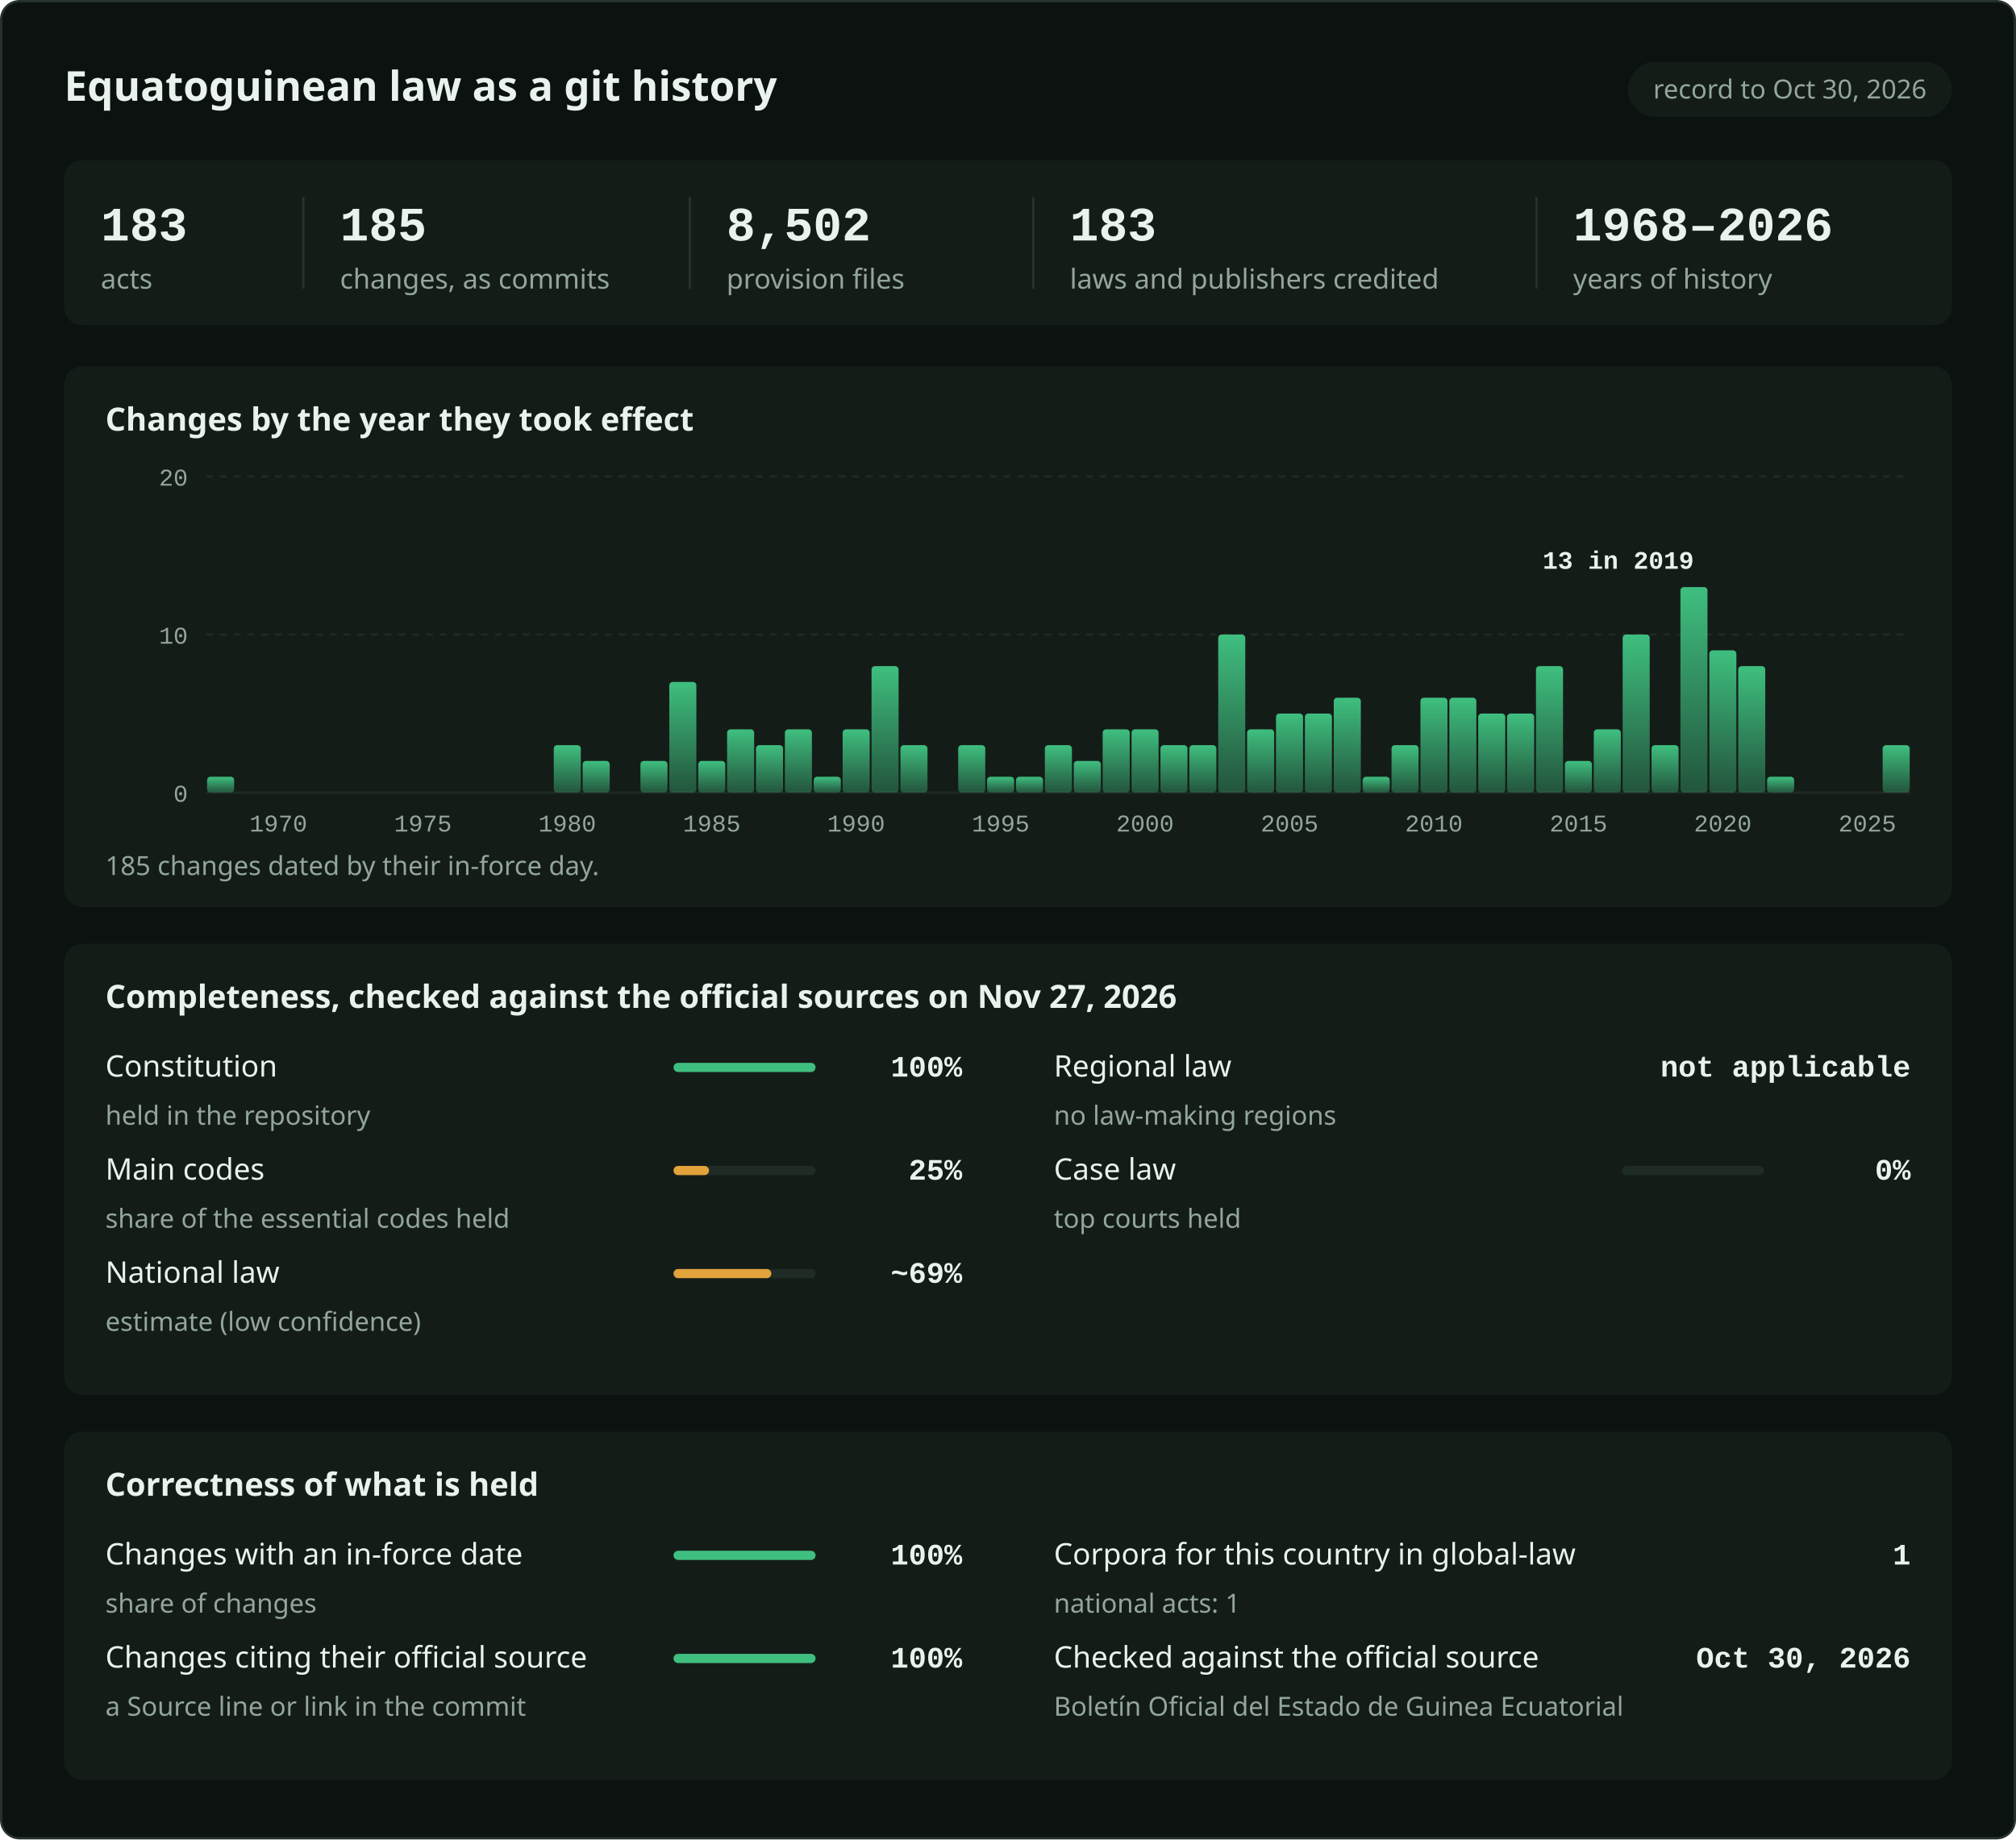
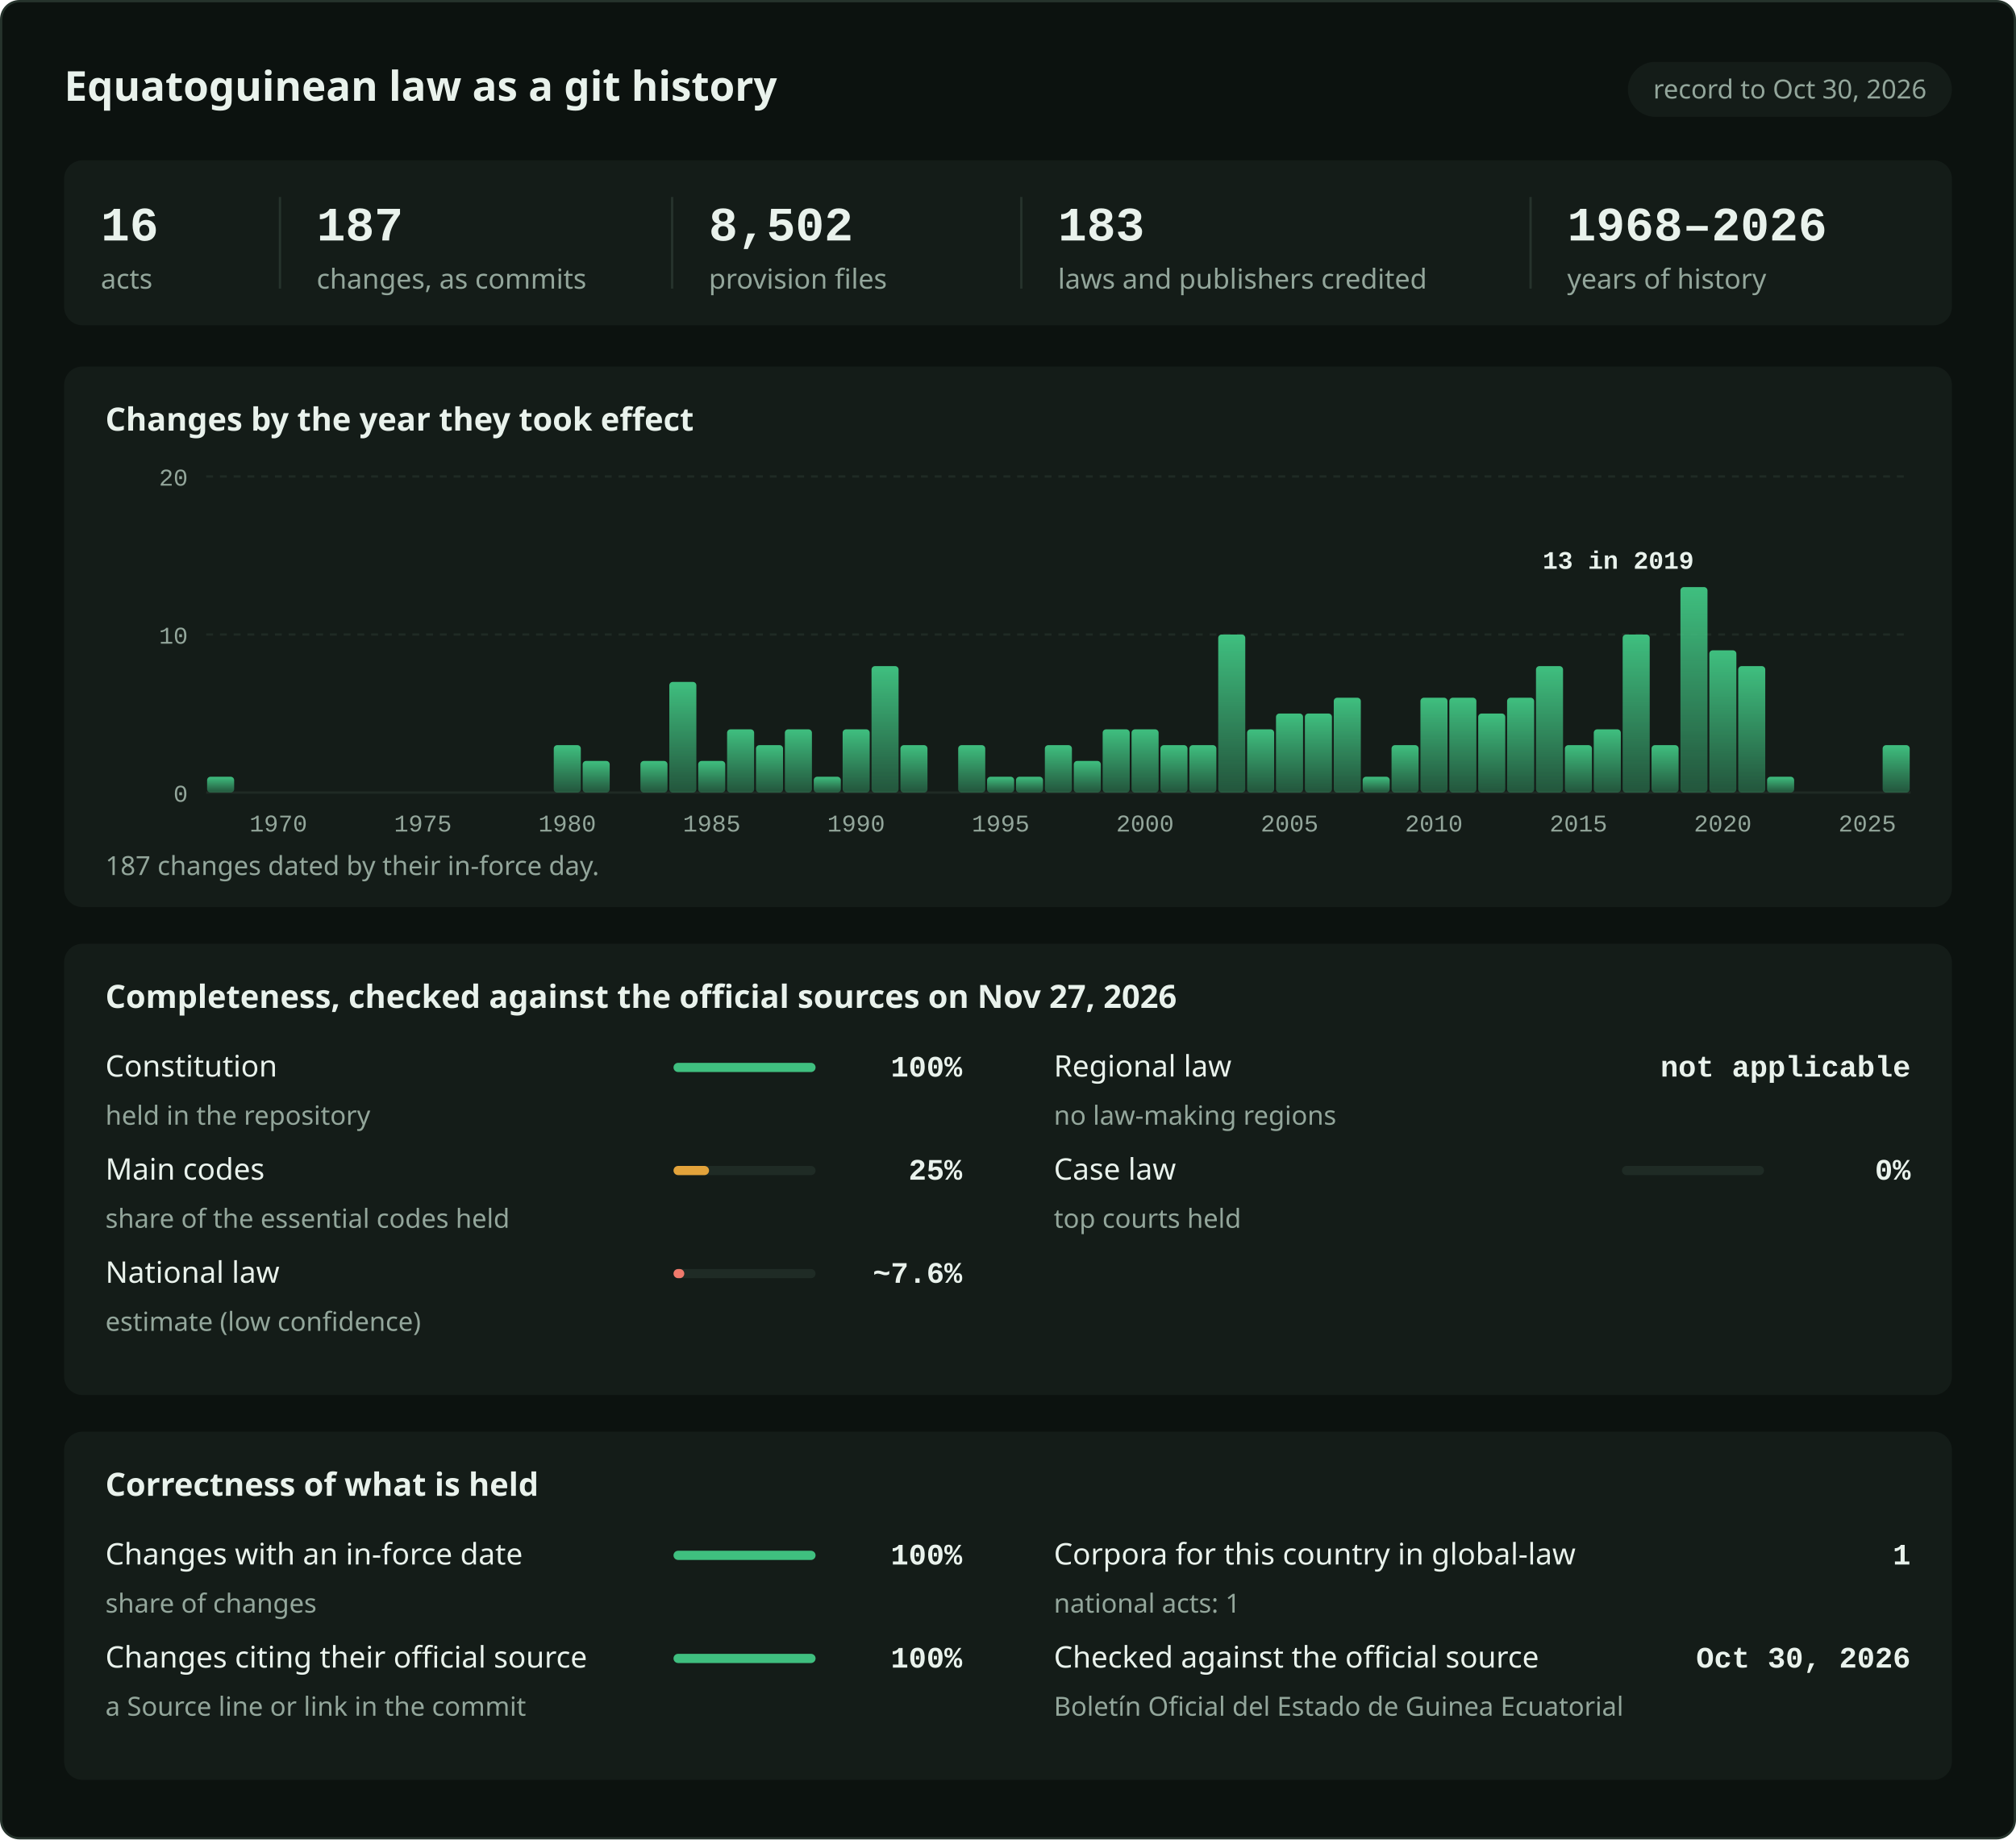
<svg xmlns="http://www.w3.org/2000/svg" width="880" height="803" viewBox="0 0 880 803" font-family="Manrope, -apple-system, BlinkMacSystemFont, 'Segoe UI', 'Noto Sans', Helvetica, Arial, sans-serif">
  <defs>
    <linearGradient id="yg-dark" x1="0" y1="0" x2="0" y2="1">
      <stop offset="0" stop-color="#3fbf7f" />
      <stop offset="1" stop-color="#3fbf7f" stop-opacity="0.35" />
    </linearGradient>
  </defs>
  <rect x="0.5" y="0.5" width="879" height="802" rx="8" fill="#0c120f" stroke="#26332c" />
  <rect x="710.6" y="27" width="141.4" height="24" rx="12" fill="#141c18" />
  <text x="781.3" y="43" text-anchor="middle" font-family="Manrope, -apple-system, BlinkMacSystemFont, 'Segoe UI', 'Noto Sans', Helvetica, Arial, sans-serif" font-size="11.5" font-weight="500" fill="#93a69b">record to Oct 30, 2026</text>
  <text x="28" y="44" font-family="Manrope, -apple-system, BlinkMacSystemFont, 'Segoe UI', 'Noto Sans', Helvetica, Arial, sans-serif" font-size="18" font-weight="700" fill="#e9f2ec">Equatoguinean law as a git history</text>
  <rect x="28" y="70" width="824" height="72" rx="8" fill="#141c18" />
-   <text x="44.0" y="105" font-family="'JetBrains Mono', ui-monospace, SFMono-Regular, Consolas, 'Liberation Mono', monospace" font-size="21" font-weight="600" fill="#e9f2ec">183</text>
+   <text x="44.0" y="105" font-family="'JetBrains Mono', ui-monospace, SFMono-Regular, Consolas, 'Liberation Mono', monospace" font-size="21" font-weight="600" fill="#e9f2ec">16</text>
  <text x="44.0" y="126" font-family="Manrope, -apple-system, BlinkMacSystemFont, 'Segoe UI', 'Noto Sans', Helvetica, Arial, sans-serif" font-size="12" fill="#93a69b">acts</text>
-   <line x1="132.4" y1="86" x2="132.4" y2="126" stroke="#26332c" />
-   <text x="148.4" y="105" font-family="'JetBrains Mono', ui-monospace, SFMono-Regular, Consolas, 'Liberation Mono', monospace" font-size="21" font-weight="600" fill="#e9f2ec">185</text>
-   <text x="148.4" y="126" font-family="Manrope, -apple-system, BlinkMacSystemFont, 'Segoe UI', 'Noto Sans', Helvetica, Arial, sans-serif" font-size="12" fill="#93a69b">changes, as commits</text>
-   <line x1="301.1" y1="86" x2="301.1" y2="126" stroke="#26332c" />
-   <text x="317.1" y="105" font-family="'JetBrains Mono', ui-monospace, SFMono-Regular, Consolas, 'Liberation Mono', monospace" font-size="21" font-weight="600" fill="#e9f2ec">8,502</text>
-   <text x="317.1" y="126" font-family="Manrope, -apple-system, BlinkMacSystemFont, 'Segoe UI', 'Noto Sans', Helvetica, Arial, sans-serif" font-size="12" fill="#93a69b">provision files</text>
-   <line x1="451.0" y1="86" x2="451.0" y2="126" stroke="#26332c" />
-   <text x="467.0" y="105" font-family="'JetBrains Mono', ui-monospace, SFMono-Regular, Consolas, 'Liberation Mono', monospace" font-size="21" font-weight="600" fill="#e9f2ec">183</text>
-   <text x="467.0" y="126" font-family="Manrope, -apple-system, BlinkMacSystemFont, 'Segoe UI', 'Noto Sans', Helvetica, Arial, sans-serif" font-size="12" fill="#93a69b">laws and publishers credited</text>
-   <line x1="670.7" y1="86" x2="670.7" y2="126" stroke="#26332c" />
-   <text x="686.7" y="105" font-family="'JetBrains Mono', ui-monospace, SFMono-Regular, Consolas, 'Liberation Mono', monospace" font-size="21" font-weight="600" fill="#e9f2ec">1968–2026</text>
-   <text x="686.7" y="126" font-family="Manrope, -apple-system, BlinkMacSystemFont, 'Segoe UI', 'Noto Sans', Helvetica, Arial, sans-serif" font-size="12" fill="#93a69b">years of history</text>
+   <line x1="122.2" y1="86" x2="122.2" y2="126" stroke="#26332c" />
+   <text x="138.2" y="105" font-family="'JetBrains Mono', ui-monospace, SFMono-Regular, Consolas, 'Liberation Mono', monospace" font-size="21" font-weight="600" fill="#e9f2ec">187</text>
+   <text x="138.2" y="126" font-family="Manrope, -apple-system, BlinkMacSystemFont, 'Segoe UI', 'Noto Sans', Helvetica, Arial, sans-serif" font-size="12" fill="#93a69b">changes, as commits</text>
+   <line x1="293.4" y1="86" x2="293.4" y2="126" stroke="#26332c" />
+   <text x="309.4" y="105" font-family="'JetBrains Mono', ui-monospace, SFMono-Regular, Consolas, 'Liberation Mono', monospace" font-size="21" font-weight="600" fill="#e9f2ec">8,502</text>
+   <text x="309.4" y="126" font-family="Manrope, -apple-system, BlinkMacSystemFont, 'Segoe UI', 'Noto Sans', Helvetica, Arial, sans-serif" font-size="12" fill="#93a69b">provision files</text>
+   <line x1="445.8" y1="86" x2="445.8" y2="126" stroke="#26332c" />
+   <text x="461.8" y="105" font-family="'JetBrains Mono', ui-monospace, SFMono-Regular, Consolas, 'Liberation Mono', monospace" font-size="21" font-weight="600" fill="#e9f2ec">183</text>
+   <text x="461.8" y="126" font-family="Manrope, -apple-system, BlinkMacSystemFont, 'Segoe UI', 'Noto Sans', Helvetica, Arial, sans-serif" font-size="12" fill="#93a69b">laws and publishers credited</text>
+   <line x1="668.1" y1="86" x2="668.1" y2="126" stroke="#26332c" />
+   <text x="684.1" y="105" font-family="'JetBrains Mono', ui-monospace, SFMono-Regular, Consolas, 'Liberation Mono', monospace" font-size="21" font-weight="600" fill="#e9f2ec">1968–2026</text>
+   <text x="684.1" y="126" font-family="Manrope, -apple-system, BlinkMacSystemFont, 'Segoe UI', 'Noto Sans', Helvetica, Arial, sans-serif" font-size="12" fill="#93a69b">years of history</text>
  <rect x="28" y="160" width="824" height="236" rx="8" fill="#141c18" />
  <text x="46" y="188" font-family="Manrope, -apple-system, BlinkMacSystemFont, 'Segoe UI', 'Noto Sans', Helvetica, Arial, sans-serif" font-size="14" font-weight="600" fill="#e9f2ec">Changes by the year they took effect</text>
  <line x1="90" y1="346.0" x2="834" y2="346.0" stroke="#1f2a24" />
  <text x="82" y="350.0" text-anchor="end" font-family="'JetBrains Mono', ui-monospace, SFMono-Regular, Consolas, 'Liberation Mono', monospace" font-size="10.5" fill="#93a69b">0</text>
  <line x1="90" y1="277.0" x2="834" y2="277.0" stroke="#1f2a24" stroke-dasharray="3 3" />
  <text x="82" y="281.0" text-anchor="end" font-family="'JetBrains Mono', ui-monospace, SFMono-Regular, Consolas, 'Liberation Mono', monospace" font-size="10.5" fill="#93a69b">10</text>
  <line x1="90" y1="208.0" x2="834" y2="208.0" stroke="#1f2a24" stroke-dasharray="3 3" />
  <text x="82" y="212.0" text-anchor="end" font-family="'JetBrains Mono', ui-monospace, SFMono-Regular, Consolas, 'Liberation Mono', monospace" font-size="10.5" fill="#93a69b">20</text>
  <rect x="90.40" y="339.1" width="11.81" height="6.9" rx="1.5" fill="url(#yg-dark)" />
  <text x="121.5" y="363" text-anchor="middle" font-family="'JetBrains Mono', ui-monospace, SFMono-Regular, Consolas, 'Liberation Mono', monospace" font-size="10.5" fill="#93a69b">1970</text>
  <text x="184.6" y="363" text-anchor="middle" font-family="'JetBrains Mono', ui-monospace, SFMono-Regular, Consolas, 'Liberation Mono', monospace" font-size="10.5" fill="#93a69b">1975</text>
  <rect x="241.72" y="325.3" width="11.81" height="20.7" rx="1.5" fill="url(#yg-dark)" />
  <text x="247.6" y="363" text-anchor="middle" font-family="'JetBrains Mono', ui-monospace, SFMono-Regular, Consolas, 'Liberation Mono', monospace" font-size="10.5" fill="#93a69b">1980</text>
  <rect x="254.33" y="332.2" width="11.81" height="13.8" rx="1.5" fill="url(#yg-dark)" />
  <rect x="279.55" y="332.2" width="11.81" height="13.8" rx="1.5" fill="url(#yg-dark)" />
  <rect x="292.16" y="297.7" width="11.81" height="48.3" rx="1.5" fill="url(#yg-dark)" />
  <rect x="304.77" y="332.2" width="11.81" height="13.8" rx="1.5" fill="url(#yg-dark)" />
  <text x="310.7" y="363" text-anchor="middle" font-family="'JetBrains Mono', ui-monospace, SFMono-Regular, Consolas, 'Liberation Mono', monospace" font-size="10.5" fill="#93a69b">1985</text>
  <rect x="317.38" y="318.4" width="11.81" height="27.6" rx="1.5" fill="url(#yg-dark)" />
  <rect x="329.99" y="325.3" width="11.81" height="20.7" rx="1.5" fill="url(#yg-dark)" />
  <rect x="342.60" y="318.4" width="11.81" height="27.6" rx="1.5" fill="url(#yg-dark)" />
  <rect x="355.21" y="339.1" width="11.81" height="6.9" rx="1.5" fill="url(#yg-dark)" />
  <rect x="367.82" y="318.4" width="11.81" height="27.6" rx="1.5" fill="url(#yg-dark)" />
  <text x="373.7" y="363" text-anchor="middle" font-family="'JetBrains Mono', ui-monospace, SFMono-Regular, Consolas, 'Liberation Mono', monospace" font-size="10.5" fill="#93a69b">1990</text>
  <rect x="380.43" y="290.8" width="11.81" height="55.2" rx="1.5" fill="url(#yg-dark)" />
  <rect x="393.04" y="325.3" width="11.81" height="20.7" rx="1.5" fill="url(#yg-dark)" />
  <rect x="418.26" y="325.3" width="11.81" height="20.7" rx="1.5" fill="url(#yg-dark)" />
  <rect x="430.87" y="339.1" width="11.81" height="6.9" rx="1.5" fill="url(#yg-dark)" />
  <text x="436.8" y="363" text-anchor="middle" font-family="'JetBrains Mono', ui-monospace, SFMono-Regular, Consolas, 'Liberation Mono', monospace" font-size="10.5" fill="#93a69b">1995</text>
  <rect x="443.48" y="339.1" width="11.81" height="6.9" rx="1.5" fill="url(#yg-dark)" />
  <rect x="456.09" y="325.3" width="11.81" height="20.7" rx="1.5" fill="url(#yg-dark)" />
  <rect x="468.71" y="332.2" width="11.81" height="13.8" rx="1.5" fill="url(#yg-dark)" />
  <rect x="481.32" y="318.4" width="11.81" height="27.6" rx="1.5" fill="url(#yg-dark)" />
  <rect x="493.93" y="318.4" width="11.81" height="27.6" rx="1.5" fill="url(#yg-dark)" />
  <text x="499.8" y="363" text-anchor="middle" font-family="'JetBrains Mono', ui-monospace, SFMono-Regular, Consolas, 'Liberation Mono', monospace" font-size="10.5" fill="#93a69b">2000</text>
  <rect x="506.54" y="325.3" width="11.81" height="20.7" rx="1.5" fill="url(#yg-dark)" />
  <rect x="519.15" y="325.3" width="11.81" height="20.7" rx="1.5" fill="url(#yg-dark)" />
  <rect x="531.76" y="277.0" width="11.81" height="69.0" rx="1.5" fill="url(#yg-dark)" />
  <rect x="544.37" y="318.4" width="11.81" height="27.6" rx="1.5" fill="url(#yg-dark)" />
  <rect x="556.98" y="311.5" width="11.81" height="34.5" rx="1.5" fill="url(#yg-dark)" />
  <text x="562.9" y="363" text-anchor="middle" font-family="'JetBrains Mono', ui-monospace, SFMono-Regular, Consolas, 'Liberation Mono', monospace" font-size="10.5" fill="#93a69b">2005</text>
  <rect x="569.59" y="311.5" width="11.81" height="34.5" rx="1.5" fill="url(#yg-dark)" />
  <rect x="582.20" y="304.6" width="11.81" height="41.4" rx="1.5" fill="url(#yg-dark)" />
  <rect x="594.81" y="339.1" width="11.81" height="6.9" rx="1.5" fill="url(#yg-dark)" />
  <rect x="607.42" y="325.3" width="11.81" height="20.7" rx="1.5" fill="url(#yg-dark)" />
  <rect x="620.03" y="304.6" width="11.81" height="41.4" rx="1.5" fill="url(#yg-dark)" />
  <text x="625.9" y="363" text-anchor="middle" font-family="'JetBrains Mono', ui-monospace, SFMono-Regular, Consolas, 'Liberation Mono', monospace" font-size="10.5" fill="#93a69b">2010</text>
  <rect x="632.64" y="304.6" width="11.81" height="41.4" rx="1.5" fill="url(#yg-dark)" />
  <rect x="645.25" y="311.5" width="11.81" height="34.5" rx="1.5" fill="url(#yg-dark)" />
-   <rect x="657.86" y="311.5" width="11.81" height="34.5" rx="1.5" fill="url(#yg-dark)" />
+   <rect x="657.86" y="304.6" width="11.81" height="41.4" rx="1.5" fill="url(#yg-dark)" />
  <rect x="670.47" y="290.8" width="11.81" height="55.2" rx="1.5" fill="url(#yg-dark)" />
-   <rect x="683.08" y="332.2" width="11.81" height="13.8" rx="1.5" fill="url(#yg-dark)" />
+   <rect x="683.08" y="325.3" width="11.81" height="20.7" rx="1.5" fill="url(#yg-dark)" />
  <text x="689.0" y="363" text-anchor="middle" font-family="'JetBrains Mono', ui-monospace, SFMono-Regular, Consolas, 'Liberation Mono', monospace" font-size="10.5" fill="#93a69b">2015</text>
  <rect x="695.69" y="318.4" width="11.81" height="27.6" rx="1.5" fill="url(#yg-dark)" />
  <rect x="708.30" y="277.0" width="11.81" height="69.0" rx="1.5" fill="url(#yg-dark)" />
  <rect x="720.91" y="325.3" width="11.81" height="20.7" rx="1.5" fill="url(#yg-dark)" />
  <rect x="733.52" y="256.3" width="11.81" height="89.7" rx="1.5" fill="url(#yg-dark)" />
  <text x="739.4" y="248.3" text-anchor="end" font-family="'JetBrains Mono', ui-monospace, SFMono-Regular, Consolas, 'Liberation Mono', monospace" font-size="11" font-weight="600" fill="#e9f2ec">13 in 2019</text>
  <rect x="746.13" y="283.9" width="11.81" height="62.1" rx="1.5" fill="url(#yg-dark)" />
  <text x="752.0" y="363" text-anchor="middle" font-family="'JetBrains Mono', ui-monospace, SFMono-Regular, Consolas, 'Liberation Mono', monospace" font-size="10.5" fill="#93a69b">2020</text>
  <rect x="758.74" y="290.8" width="11.81" height="55.2" rx="1.5" fill="url(#yg-dark)" />
  <rect x="771.35" y="339.1" width="11.81" height="6.9" rx="1.5" fill="url(#yg-dark)" />
  <text x="815.1" y="363" text-anchor="middle" font-family="'JetBrains Mono', ui-monospace, SFMono-Regular, Consolas, 'Liberation Mono', monospace" font-size="10.5" fill="#93a69b">2025</text>
  <rect x="821.79" y="325.3" width="11.81" height="20.7" rx="1.5" fill="url(#yg-dark)" />
-   <text x="46" y="382" font-family="Manrope, -apple-system, BlinkMacSystemFont, 'Segoe UI', 'Noto Sans', Helvetica, Arial, sans-serif" font-size="11.5" fill="#93a69b">185 changes dated by their in-force day.</text>
+   <text x="46" y="382" font-family="Manrope, -apple-system, BlinkMacSystemFont, 'Segoe UI', 'Noto Sans', Helvetica, Arial, sans-serif" font-size="11.5" fill="#93a69b">187 changes dated by their in-force day.</text>
  <rect x="28" y="412" width="824" height="197" rx="8" fill="#141c18" />
  <text x="46" y="440" font-family="Manrope, -apple-system, BlinkMacSystemFont, 'Segoe UI', 'Noto Sans', Helvetica, Arial, sans-serif" font-size="14" font-weight="600" fill="#e9f2ec">Completeness, checked against the official sources on Nov 27, 2026</text>
  <text x="46.0" y="470" font-family="Manrope, -apple-system, BlinkMacSystemFont, 'Segoe UI', 'Noto Sans', Helvetica, Arial, sans-serif" font-size="13" font-weight="500" fill="#e9f2ec">Constitution</text>
  <text x="46.0" y="491" font-family="Manrope, -apple-system, BlinkMacSystemFont, 'Segoe UI', 'Noto Sans', Helvetica, Arial, sans-serif" font-size="11.5" fill="#93a69b">held in the repository</text>
  <g>
    <rect x="294.0" y="464.0" width="62.0" height="4" rx="2" fill="#1f2b25" />
    <rect x="294.0" y="464.0" width="62.0" height="4" rx="2" fill="#3fbf7f" />
  </g>
  <text x="420.0" y="470" text-anchor="end" font-family="'JetBrains Mono', ui-monospace, SFMono-Regular, Consolas, 'Liberation Mono', monospace" font-size="13" font-weight="600" fill="#e9f2ec">100%</text>
  <text x="460.0" y="470" font-family="Manrope, -apple-system, BlinkMacSystemFont, 'Segoe UI', 'Noto Sans', Helvetica, Arial, sans-serif" font-size="13" font-weight="500" fill="#e9f2ec">Regional law</text>
  <text x="460.0" y="491" font-family="Manrope, -apple-system, BlinkMacSystemFont, 'Segoe UI', 'Noto Sans', Helvetica, Arial, sans-serif" font-size="11.5" fill="#93a69b">no law-making regions</text>
  <text x="834.0" y="470" text-anchor="end" font-family="'JetBrains Mono', ui-monospace, SFMono-Regular, Consolas, 'Liberation Mono', monospace" font-size="13" font-weight="600" fill="#e9f2ec">not applicable</text>
  <text x="46.0" y="515" font-family="Manrope, -apple-system, BlinkMacSystemFont, 'Segoe UI', 'Noto Sans', Helvetica, Arial, sans-serif" font-size="13" font-weight="500" fill="#e9f2ec">Main codes</text>
  <text x="46.0" y="536" font-family="Manrope, -apple-system, BlinkMacSystemFont, 'Segoe UI', 'Noto Sans', Helvetica, Arial, sans-serif" font-size="11.5" fill="#93a69b">share of the essential codes held</text>
  <g>
    <rect x="294.0" y="509.0" width="62.0" height="4" rx="2" fill="#1f2b25" />
    <rect x="294.0" y="509.0" width="15.5" height="4" rx="2" fill="#e3a33b" />
  </g>
  <text x="420.0" y="515" text-anchor="end" font-family="'JetBrains Mono', ui-monospace, SFMono-Regular, Consolas, 'Liberation Mono', monospace" font-size="13" font-weight="600" fill="#e9f2ec">25%</text>
  <text x="460.0" y="515" font-family="Manrope, -apple-system, BlinkMacSystemFont, 'Segoe UI', 'Noto Sans', Helvetica, Arial, sans-serif" font-size="13" font-weight="500" fill="#e9f2ec">Case law</text>
  <text x="460.0" y="536" font-family="Manrope, -apple-system, BlinkMacSystemFont, 'Segoe UI', 'Noto Sans', Helvetica, Arial, sans-serif" font-size="11.5" fill="#93a69b">top courts held</text>
  <g>
    <rect x="708.0" y="509.0" width="62.0" height="4" rx="2" fill="#1f2b25" />
  </g>
  <text x="834.0" y="515" text-anchor="end" font-family="'JetBrains Mono', ui-monospace, SFMono-Regular, Consolas, 'Liberation Mono', monospace" font-size="13" font-weight="600" fill="#e9f2ec">0%</text>
  <text x="46.0" y="560" font-family="Manrope, -apple-system, BlinkMacSystemFont, 'Segoe UI', 'Noto Sans', Helvetica, Arial, sans-serif" font-size="13" font-weight="500" fill="#e9f2ec">National law</text>
  <text x="46.0" y="581" font-family="Manrope, -apple-system, BlinkMacSystemFont, 'Segoe UI', 'Noto Sans', Helvetica, Arial, sans-serif" font-size="11.5" fill="#93a69b">estimate (low confidence)</text>
  <g>
    <rect x="294.0" y="554.0" width="62.0" height="4" rx="2" fill="#1f2b25" />
-     <rect x="294.0" y="554.0" width="42.7" height="4" rx="2" fill="#e3a33b" />
+     <rect x="294.0" y="554.0" width="4.7" height="4" rx="2" fill="#f07a6c" />
  </g>
-   <text x="420.0" y="560" text-anchor="end" font-family="'JetBrains Mono', ui-monospace, SFMono-Regular, Consolas, 'Liberation Mono', monospace" font-size="13" font-weight="600" fill="#e9f2ec">~69%</text>
+   <text x="420.0" y="560" text-anchor="end" font-family="'JetBrains Mono', ui-monospace, SFMono-Regular, Consolas, 'Liberation Mono', monospace" font-size="13" font-weight="600" fill="#e9f2ec">~7.6%</text>
  <rect x="28" y="625" width="824" height="152" rx="8" fill="#141c18" />
  <text x="46" y="653" font-family="Manrope, -apple-system, BlinkMacSystemFont, 'Segoe UI', 'Noto Sans', Helvetica, Arial, sans-serif" font-size="14" font-weight="600" fill="#e9f2ec">Correctness of what is held</text>
  <text x="46.0" y="683" font-family="Manrope, -apple-system, BlinkMacSystemFont, 'Segoe UI', 'Noto Sans', Helvetica, Arial, sans-serif" font-size="13" font-weight="500" fill="#e9f2ec">Changes with an in-force date</text>
  <text x="46.0" y="704" font-family="Manrope, -apple-system, BlinkMacSystemFont, 'Segoe UI', 'Noto Sans', Helvetica, Arial, sans-serif" font-size="11.5" fill="#93a69b">share of changes</text>
  <g>
    <rect x="294.0" y="677.0" width="62.0" height="4" rx="2" fill="#1f2b25" />
    <rect x="294.0" y="677.0" width="62.0" height="4" rx="2" fill="#3fbf7f" />
  </g>
  <text x="420.0" y="683" text-anchor="end" font-family="'JetBrains Mono', ui-monospace, SFMono-Regular, Consolas, 'Liberation Mono', monospace" font-size="13" font-weight="600" fill="#e9f2ec">100%</text>
  <text x="460.0" y="683" font-family="Manrope, -apple-system, BlinkMacSystemFont, 'Segoe UI', 'Noto Sans', Helvetica, Arial, sans-serif" font-size="13" font-weight="500" fill="#e9f2ec">Corpora for this country in global-law</text>
  <text x="460.0" y="704" font-family="Manrope, -apple-system, BlinkMacSystemFont, 'Segoe UI', 'Noto Sans', Helvetica, Arial, sans-serif" font-size="11.5" fill="#93a69b">national acts: 1</text>
  <text x="834.0" y="683" text-anchor="end" font-family="'JetBrains Mono', ui-monospace, SFMono-Regular, Consolas, 'Liberation Mono', monospace" font-size="13" font-weight="600" fill="#e9f2ec">1</text>
  <text x="46.0" y="728" font-family="Manrope, -apple-system, BlinkMacSystemFont, 'Segoe UI', 'Noto Sans', Helvetica, Arial, sans-serif" font-size="13" font-weight="500" fill="#e9f2ec">Changes citing their official source</text>
  <text x="46.0" y="749" font-family="Manrope, -apple-system, BlinkMacSystemFont, 'Segoe UI', 'Noto Sans', Helvetica, Arial, sans-serif" font-size="11.5" fill="#93a69b">a Source line or link in the commit</text>
  <g>
    <rect x="294.0" y="722.0" width="62.0" height="4" rx="2" fill="#1f2b25" />
    <rect x="294.0" y="722.0" width="62.0" height="4" rx="2" fill="#3fbf7f" />
  </g>
  <text x="420.0" y="728" text-anchor="end" font-family="'JetBrains Mono', ui-monospace, SFMono-Regular, Consolas, 'Liberation Mono', monospace" font-size="13" font-weight="600" fill="#e9f2ec">100%</text>
  <text x="460.0" y="728" font-family="Manrope, -apple-system, BlinkMacSystemFont, 'Segoe UI', 'Noto Sans', Helvetica, Arial, sans-serif" font-size="13" font-weight="500" fill="#e9f2ec">Checked against the official source</text>
  <text x="460.0" y="749" font-family="Manrope, -apple-system, BlinkMacSystemFont, 'Segoe UI', 'Noto Sans', Helvetica, Arial, sans-serif" font-size="11.5" fill="#93a69b">Boletín Oficial del Estado de Guinea Ecuatorial</text>
  <text x="834.0" y="728" text-anchor="end" font-family="'JetBrains Mono', ui-monospace, SFMono-Regular, Consolas, 'Liberation Mono', monospace" font-size="13" font-weight="600" fill="#e9f2ec">Oct 30, 2026</text>
</svg>
